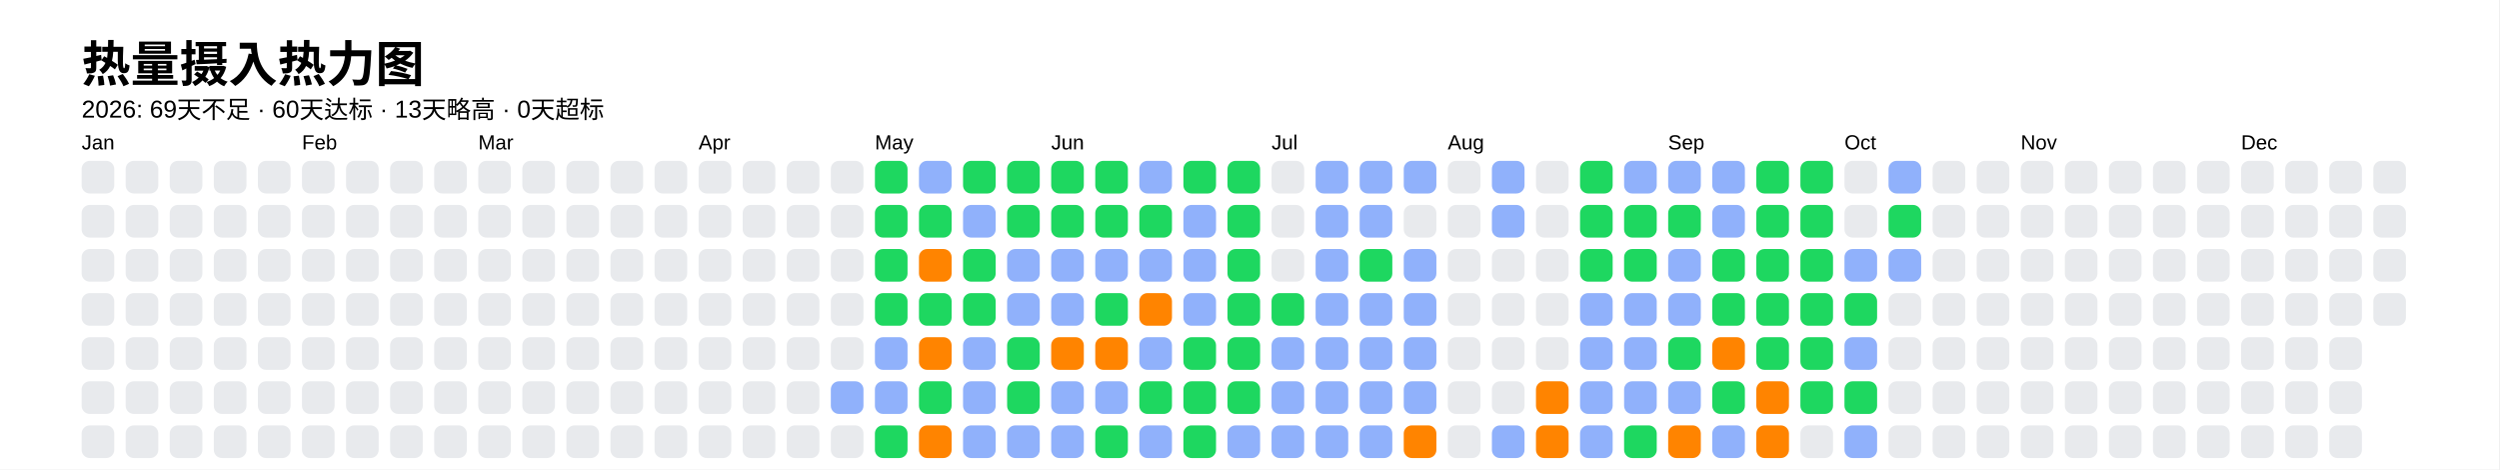
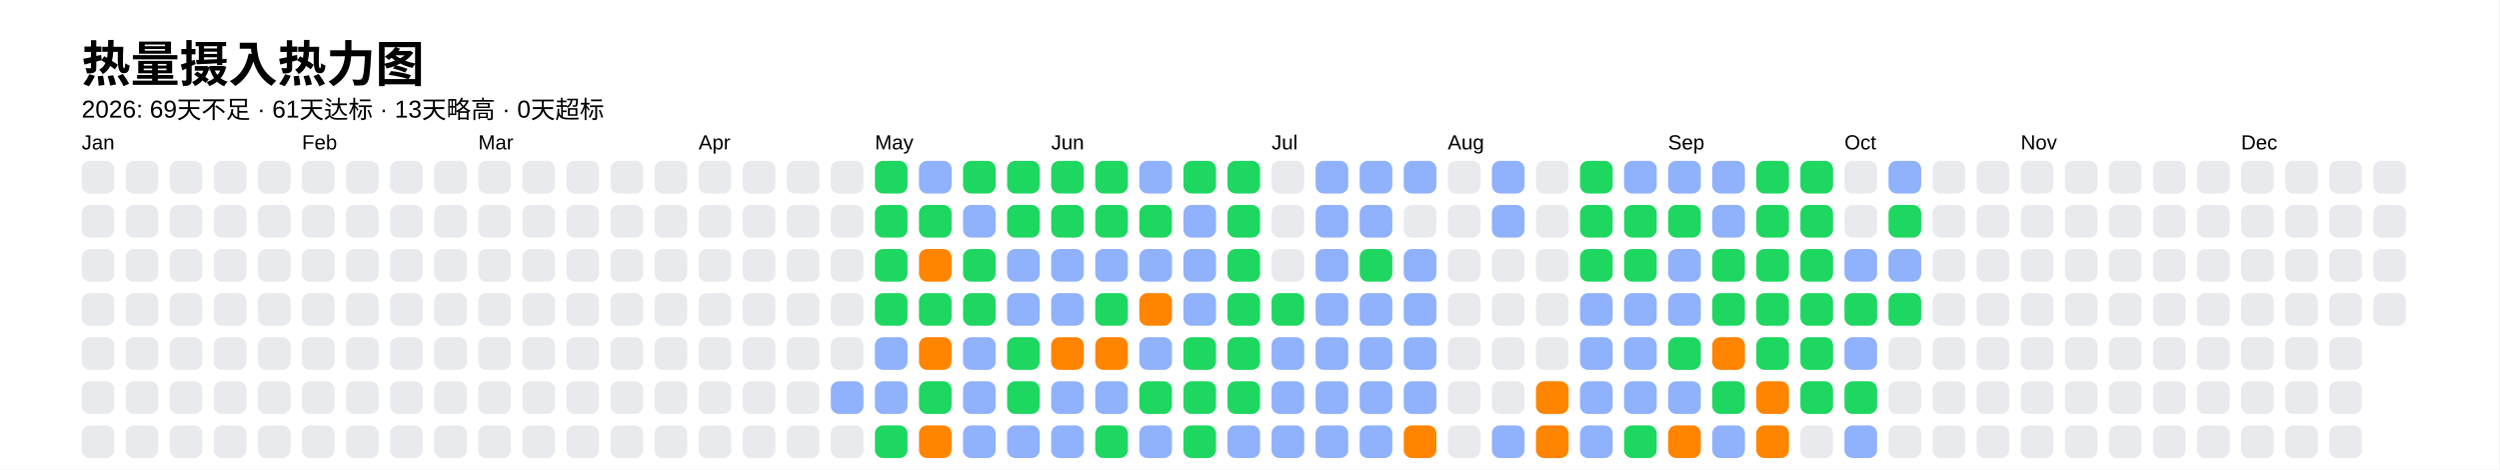
<svg xmlns="http://www.w3.org/2000/svg" style="background-color:white;" baseProfile="full" height="57.5mm" version="1.1" viewBox="0,0,306.2,57.5" width="306.2mm">
  <defs />
  <rect fill="#FFFFFF" height="57.5" width="306.2" x="0" y="0" />
  <text fill="#000000" style="font-size:6px; font-family:Arial; font-weight:bold;" x="10" y="10">热量摄入热力图</text>
-   <text fill="#000000" style="font-size:3px; font-family:Arial;" x="10" y="14.4">2026: 69天不足 · 60天达标 · 13天略高 · 0天超标</text>
+   <text fill="#000000" style="font-size:3px; font-family:Arial;" x="10" y="14.4">2026: 69天不足 · 61天达标 · 13天略高 · 0天超标</text>
  <text fill="#000000" style="font-size:2.5px; font-family:Arial" x="10" y="18.3">Jan</text>
  <rect fill="#E8EAED" height="4" rx="1" ry="1" width="4" x="10" y="19.7" />
  <rect fill="#E8EAED" height="4" rx="1" ry="1" width="4" x="10" y="25.1" />
  <rect fill="#E8EAED" height="4" rx="1" ry="1" width="4" x="10" y="30.5" />
  <rect fill="#E8EAED" height="4" rx="1" ry="1" width="4" x="10" y="35.9" />
  <rect fill="#E8EAED" height="4" rx="1" ry="1" width="4" x="10" y="41.3" />
  <rect fill="#E8EAED" height="4" rx="1" ry="1" width="4" x="10" y="46.7" />
  <rect fill="#E8EAED" height="4" rx="1" ry="1" width="4" x="10" y="52.1" />
  <rect fill="#E8EAED" height="4" rx="1" ry="1" width="4" x="15.4" y="19.7" />
  <rect fill="#E8EAED" height="4" rx="1" ry="1" width="4" x="15.4" y="25.1" />
  <rect fill="#E8EAED" height="4" rx="1" ry="1" width="4" x="15.4" y="30.5" />
  <rect fill="#E8EAED" height="4" rx="1" ry="1" width="4" x="15.4" y="35.9" />
  <rect fill="#E8EAED" height="4" rx="1" ry="1" width="4" x="15.4" y="41.3" />
  <rect fill="#E8EAED" height="4" rx="1" ry="1" width="4" x="15.4" y="46.7" />
  <rect fill="#E8EAED" height="4" rx="1" ry="1" width="4" x="15.4" y="52.1" />
  <rect fill="#E8EAED" height="4" rx="1" ry="1" width="4" x="20.8" y="19.7" />
  <rect fill="#E8EAED" height="4" rx="1" ry="1" width="4" x="20.8" y="25.1" />
  <rect fill="#E8EAED" height="4" rx="1" ry="1" width="4" x="20.8" y="30.5" />
  <rect fill="#E8EAED" height="4" rx="1" ry="1" width="4" x="20.8" y="35.9" />
  <rect fill="#E8EAED" height="4" rx="1" ry="1" width="4" x="20.8" y="41.3" />
  <rect fill="#E8EAED" height="4" rx="1" ry="1" width="4" x="20.8" y="46.7" />
  <rect fill="#E8EAED" height="4" rx="1" ry="1" width="4" x="20.8" y="52.1" />
  <rect fill="#E8EAED" height="4" rx="1" ry="1" width="4" x="26.2" y="19.7" />
  <rect fill="#E8EAED" height="4" rx="1" ry="1" width="4" x="26.2" y="25.1" />
  <rect fill="#E8EAED" height="4" rx="1" ry="1" width="4" x="26.2" y="30.5" />
  <rect fill="#E8EAED" height="4" rx="1" ry="1" width="4" x="26.2" y="35.9" />
  <rect fill="#E8EAED" height="4" rx="1" ry="1" width="4" x="26.2" y="41.3" />
  <rect fill="#E8EAED" height="4" rx="1" ry="1" width="4" x="26.2" y="46.7" />
  <rect fill="#E8EAED" height="4" rx="1" ry="1" width="4" x="26.2" y="52.1" />
  <rect fill="#E8EAED" height="4" rx="1" ry="1" width="4" x="31.6" y="19.7" />
  <rect fill="#E8EAED" height="4" rx="1" ry="1" width="4" x="31.6" y="25.1" />
  <rect fill="#E8EAED" height="4" rx="1" ry="1" width="4" x="31.6" y="30.5" />
  <rect fill="#E8EAED" height="4" rx="1" ry="1" width="4" x="31.6" y="35.9" />
  <rect fill="#E8EAED" height="4" rx="1" ry="1" width="4" x="31.6" y="41.3" />
  <rect fill="#E8EAED" height="4" rx="1" ry="1" width="4" x="31.6" y="46.7" />
  <rect fill="#E8EAED" height="4" rx="1" ry="1" width="4" x="31.6" y="52.1" />
  <text fill="#000000" style="font-size:2.5px; font-family:Arial" x="37.0" y="18.3">Feb</text>
  <rect fill="#E8EAED" height="4" rx="1" ry="1" width="4" x="37.0" y="19.7" />
  <rect fill="#E8EAED" height="4" rx="1" ry="1" width="4" x="37.0" y="25.1" />
  <rect fill="#E8EAED" height="4" rx="1" ry="1" width="4" x="37.0" y="30.5" />
  <rect fill="#E8EAED" height="4" rx="1" ry="1" width="4" x="37.0" y="35.9" />
  <rect fill="#E8EAED" height="4" rx="1" ry="1" width="4" x="37.0" y="41.3" />
  <rect fill="#E8EAED" height="4" rx="1" ry="1" width="4" x="37.0" y="46.7" />
  <rect fill="#E8EAED" height="4" rx="1" ry="1" width="4" x="37.0" y="52.1" />
  <rect fill="#E8EAED" height="4" rx="1" ry="1" width="4" x="42.4" y="19.7" />
  <rect fill="#E8EAED" height="4" rx="1" ry="1" width="4" x="42.4" y="25.1" />
  <rect fill="#E8EAED" height="4" rx="1" ry="1" width="4" x="42.4" y="30.5" />
  <rect fill="#E8EAED" height="4" rx="1" ry="1" width="4" x="42.4" y="35.9" />
  <rect fill="#E8EAED" height="4" rx="1" ry="1" width="4" x="42.4" y="41.3" />
  <rect fill="#E8EAED" height="4" rx="1" ry="1" width="4" x="42.4" y="46.7" />
  <rect fill="#E8EAED" height="4" rx="1" ry="1" width="4" x="42.4" y="52.1" />
  <rect fill="#E8EAED" height="4" rx="1" ry="1" width="4" x="47.8" y="19.7" />
  <rect fill="#E8EAED" height="4" rx="1" ry="1" width="4" x="47.8" y="25.1" />
  <rect fill="#E8EAED" height="4" rx="1" ry="1" width="4" x="47.8" y="30.5" />
  <rect fill="#E8EAED" height="4" rx="1" ry="1" width="4" x="47.8" y="35.9" />
  <rect fill="#E8EAED" height="4" rx="1" ry="1" width="4" x="47.8" y="41.3" />
  <rect fill="#E8EAED" height="4" rx="1" ry="1" width="4" x="47.8" y="46.7" />
  <rect fill="#E8EAED" height="4" rx="1" ry="1" width="4" x="47.8" y="52.1" />
  <rect fill="#E8EAED" height="4" rx="1" ry="1" width="4" x="53.2" y="19.7" />
  <rect fill="#E8EAED" height="4" rx="1" ry="1" width="4" x="53.2" y="25.1" />
  <rect fill="#E8EAED" height="4" rx="1" ry="1" width="4" x="53.2" y="30.5" />
  <rect fill="#E8EAED" height="4" rx="1" ry="1" width="4" x="53.2" y="35.9" />
  <rect fill="#E8EAED" height="4" rx="1" ry="1" width="4" x="53.2" y="41.3" />
  <rect fill="#E8EAED" height="4" rx="1" ry="1" width="4" x="53.2" y="46.7" />
  <rect fill="#E8EAED" height="4" rx="1" ry="1" width="4" x="53.2" y="52.1" />
  <text fill="#000000" style="font-size:2.5px; font-family:Arial" x="58.6" y="18.3">Mar</text>
  <rect fill="#E8EAED" height="4" rx="1" ry="1" width="4" x="58.6" y="19.7" />
  <rect fill="#E8EAED" height="4" rx="1" ry="1" width="4" x="58.6" y="25.1" />
  <rect fill="#E8EAED" height="4" rx="1" ry="1" width="4" x="58.6" y="30.5" />
  <rect fill="#E8EAED" height="4" rx="1" ry="1" width="4" x="58.6" y="35.9" />
  <rect fill="#E8EAED" height="4" rx="1" ry="1" width="4" x="58.6" y="41.3" />
  <rect fill="#E8EAED" height="4" rx="1" ry="1" width="4" x="58.6" y="46.7" />
  <rect fill="#E8EAED" height="4" rx="1" ry="1" width="4" x="58.6" y="52.1" />
  <rect fill="#E8EAED" height="4" rx="1" ry="1" width="4" x="64" y="19.7" />
  <rect fill="#E8EAED" height="4" rx="1" ry="1" width="4" x="64" y="25.1" />
  <rect fill="#E8EAED" height="4" rx="1" ry="1" width="4" x="64" y="30.5" />
  <rect fill="#E8EAED" height="4" rx="1" ry="1" width="4" x="64" y="35.9" />
  <rect fill="#E8EAED" height="4" rx="1" ry="1" width="4" x="64" y="41.3" />
  <rect fill="#E8EAED" height="4" rx="1" ry="1" width="4" x="64" y="46.7" />
  <rect fill="#E8EAED" height="4" rx="1" ry="1" width="4" x="64" y="52.1" />
  <rect fill="#E8EAED" height="4" rx="1" ry="1" width="4" x="69.4" y="19.7" />
  <rect fill="#E8EAED" height="4" rx="1" ry="1" width="4" x="69.4" y="25.1" />
  <rect fill="#E8EAED" height="4" rx="1" ry="1" width="4" x="69.4" y="30.5" />
  <rect fill="#E8EAED" height="4" rx="1" ry="1" width="4" x="69.4" y="35.9" />
  <rect fill="#E8EAED" height="4" rx="1" ry="1" width="4" x="69.4" y="41.3" />
  <rect fill="#E8EAED" height="4" rx="1" ry="1" width="4" x="69.4" y="46.7" />
  <rect fill="#E8EAED" height="4" rx="1" ry="1" width="4" x="69.4" y="52.1" />
  <rect fill="#E8EAED" height="4" rx="1" ry="1" width="4" x="74.8" y="19.7" />
  <rect fill="#E8EAED" height="4" rx="1" ry="1" width="4" x="74.8" y="25.1" />
  <rect fill="#E8EAED" height="4" rx="1" ry="1" width="4" x="74.8" y="30.5" />
  <rect fill="#E8EAED" height="4" rx="1" ry="1" width="4" x="74.8" y="35.9" />
  <rect fill="#E8EAED" height="4" rx="1" ry="1" width="4" x="74.8" y="41.3" />
  <rect fill="#E8EAED" height="4" rx="1" ry="1" width="4" x="74.8" y="46.7" />
  <rect fill="#E8EAED" height="4" rx="1" ry="1" width="4" x="74.8" y="52.1" />
  <rect fill="#E8EAED" height="4" rx="1" ry="1" width="4" x="80.2" y="19.7" />
  <rect fill="#E8EAED" height="4" rx="1" ry="1" width="4" x="80.2" y="25.1" />
  <rect fill="#E8EAED" height="4" rx="1" ry="1" width="4" x="80.2" y="30.5" />
  <rect fill="#E8EAED" height="4" rx="1" ry="1" width="4" x="80.2" y="35.9" />
  <rect fill="#E8EAED" height="4" rx="1" ry="1" width="4" x="80.2" y="41.3" />
  <rect fill="#E8EAED" height="4" rx="1" ry="1" width="4" x="80.2" y="46.7" />
  <rect fill="#E8EAED" height="4" rx="1" ry="1" width="4" x="80.2" y="52.1" />
  <text fill="#000000" style="font-size:2.5px; font-family:Arial" x="85.6" y="18.3">Apr</text>
  <rect fill="#E8EAED" height="4" rx="1" ry="1" width="4" x="85.6" y="19.7" />
  <rect fill="#E8EAED" height="4" rx="1" ry="1" width="4" x="85.6" y="25.1" />
  <rect fill="#E8EAED" height="4" rx="1" ry="1" width="4" x="85.6" y="30.5" />
  <rect fill="#E8EAED" height="4" rx="1" ry="1" width="4" x="85.6" y="35.9" />
  <rect fill="#E8EAED" height="4" rx="1" ry="1" width="4" x="85.6" y="41.3" />
  <rect fill="#E8EAED" height="4" rx="1" ry="1" width="4" x="85.6" y="46.7" />
  <rect fill="#E8EAED" height="4" rx="1" ry="1" width="4" x="85.6" y="52.1" />
  <rect fill="#E8EAED" height="4" rx="1" ry="1" width="4" x="91" y="19.7" />
  <rect fill="#E8EAED" height="4" rx="1" ry="1" width="4" x="91" y="25.1" />
  <rect fill="#E8EAED" height="4" rx="1" ry="1" width="4" x="91" y="30.5" />
  <rect fill="#E8EAED" height="4" rx="1" ry="1" width="4" x="91" y="35.9" />
  <rect fill="#E8EAED" height="4" rx="1" ry="1" width="4" x="91" y="41.3" />
  <rect fill="#E8EAED" height="4" rx="1" ry="1" width="4" x="91" y="46.7" />
  <rect fill="#E8EAED" height="4" rx="1" ry="1" width="4" x="91" y="52.1" />
  <rect fill="#E8EAED" height="4" rx="1" ry="1" width="4" x="96.4" y="19.7" />
  <rect fill="#E8EAED" height="4" rx="1" ry="1" width="4" x="96.4" y="25.1" />
  <rect fill="#E8EAED" height="4" rx="1" ry="1" width="4" x="96.4" y="30.5" />
  <rect fill="#E8EAED" height="4" rx="1" ry="1" width="4" x="96.4" y="35.9" />
  <rect fill="#E8EAED" height="4" rx="1" ry="1" width="4" x="96.4" y="41.3" />
  <rect fill="#E8EAED" height="4" rx="1" ry="1" width="4" x="96.4" y="46.7" />
  <rect fill="#E8EAED" height="4" rx="1" ry="1" width="4" x="96.4" y="52.1" />
  <rect fill="#E8EAED" height="4" rx="1" ry="1" width="4" x="101.8" y="19.7" />
  <rect fill="#E8EAED" height="4" rx="1" ry="1" width="4" x="101.8" y="25.1" />
  <rect fill="#E8EAED" height="4" rx="1" ry="1" width="4" x="101.8" y="30.5" />
  <rect fill="#E8EAED" height="4" rx="1" ry="1" width="4" x="101.8" y="35.9" />
  <rect fill="#E8EAED" height="4" rx="1" ry="1" width="4" x="101.8" y="41.3" />
  <rect fill="#90b1fb" height="4" rx="1" ry="1" width="4" x="101.8" y="46.7" />
  <rect fill="#E8EAED" height="4" rx="1" ry="1" width="4" x="101.8" y="52.1" />
  <text fill="#000000" style="font-size:2.5px; font-family:Arial" x="107.2" y="18.3">May</text>
  <rect fill="#1ed760" height="4" rx="1" ry="1" width="4" x="107.2" y="19.7" />
  <rect fill="#1ed760" height="4" rx="1" ry="1" width="4" x="107.2" y="25.1" />
  <rect fill="#1ed760" height="4" rx="1" ry="1" width="4" x="107.2" y="30.5" />
  <rect fill="#1ed760" height="4" rx="1" ry="1" width="4" x="107.2" y="35.9" />
  <rect fill="#90b1fb" height="4" rx="1" ry="1" width="4" x="107.2" y="41.3" />
  <rect fill="#90b1fb" height="4" rx="1" ry="1" width="4" x="107.2" y="46.7" />
  <rect fill="#1ed760" height="4" rx="1" ry="1" width="4" x="107.2" y="52.1" />
  <rect fill="#90b1fb" height="4" rx="1" ry="1" width="4" x="112.6" y="19.7" />
  <rect fill="#1ed760" height="4" rx="1" ry="1" width="4" x="112.6" y="25.1" />
  <rect fill="#ff8400" height="4" rx="1" ry="1" width="4" x="112.6" y="30.5" />
  <rect fill="#1ed760" height="4" rx="1" ry="1" width="4" x="112.6" y="35.9" />
  <rect fill="#ff8400" height="4" rx="1" ry="1" width="4" x="112.6" y="41.3" />
  <rect fill="#1ed760" height="4" rx="1" ry="1" width="4" x="112.6" y="46.7" />
  <rect fill="#ff8400" height="4" rx="1" ry="1" width="4" x="112.6" y="52.1" />
  <rect fill="#1ed760" height="4" rx="1" ry="1" width="4" x="118" y="19.7" />
  <rect fill="#90b1fb" height="4" rx="1" ry="1" width="4" x="118" y="25.1" />
  <rect fill="#1ed760" height="4" rx="1" ry="1" width="4" x="118" y="30.5" />
  <rect fill="#1ed760" height="4" rx="1" ry="1" width="4" x="118" y="35.9" />
  <rect fill="#90b1fb" height="4" rx="1" ry="1" width="4" x="118" y="41.3" />
  <rect fill="#90b1fb" height="4" rx="1" ry="1" width="4" x="118" y="46.7" />
  <rect fill="#90b1fb" height="4" rx="1" ry="1" width="4" x="118" y="52.1" />
  <rect fill="#1ed760" height="4" rx="1" ry="1" width="4" x="123.4" y="19.7" />
  <rect fill="#1ed760" height="4" rx="1" ry="1" width="4" x="123.4" y="25.1" />
  <rect fill="#90b1fb" height="4" rx="1" ry="1" width="4" x="123.4" y="30.5" />
  <rect fill="#90b1fb" height="4" rx="1" ry="1" width="4" x="123.4" y="35.9" />
  <rect fill="#1ed760" height="4" rx="1" ry="1" width="4" x="123.4" y="41.3" />
  <rect fill="#1ed760" height="4" rx="1" ry="1" width="4" x="123.4" y="46.7" />
  <rect fill="#90b1fb" height="4" rx="1" ry="1" width="4" x="123.4" y="52.1" />
  <text fill="#000000" style="font-size:2.5px; font-family:Arial" x="128.8" y="18.3">Jun</text>
  <rect fill="#1ed760" height="4" rx="1" ry="1" width="4" x="128.8" y="19.7" />
  <rect fill="#1ed760" height="4" rx="1" ry="1" width="4" x="128.8" y="25.1" />
  <rect fill="#90b1fb" height="4" rx="1" ry="1" width="4" x="128.8" y="30.5" />
  <rect fill="#90b1fb" height="4" rx="1" ry="1" width="4" x="128.8" y="35.9" />
  <rect fill="#ff8400" height="4" rx="1" ry="1" width="4" x="128.8" y="41.3" />
  <rect fill="#90b1fb" height="4" rx="1" ry="1" width="4" x="128.8" y="46.7" />
  <rect fill="#90b1fb" height="4" rx="1" ry="1" width="4" x="128.8" y="52.1" />
  <rect fill="#1ed760" height="4" rx="1" ry="1" width="4" x="134.2" y="19.7" />
  <rect fill="#1ed760" height="4" rx="1" ry="1" width="4" x="134.2" y="25.1" />
  <rect fill="#90b1fb" height="4" rx="1" ry="1" width="4" x="134.2" y="30.5" />
  <rect fill="#1ed760" height="4" rx="1" ry="1" width="4" x="134.2" y="35.9" />
  <rect fill="#ff8400" height="4" rx="1" ry="1" width="4" x="134.2" y="41.3" />
  <rect fill="#90b1fb" height="4" rx="1" ry="1" width="4" x="134.2" y="46.7" />
  <rect fill="#1ed760" height="4" rx="1" ry="1" width="4" x="134.2" y="52.1" />
  <rect fill="#90b1fb" height="4" rx="1" ry="1" width="4" x="139.6" y="19.7" />
  <rect fill="#1ed760" height="4" rx="1" ry="1" width="4" x="139.6" y="25.1" />
  <rect fill="#90b1fb" height="4" rx="1" ry="1" width="4" x="139.6" y="30.5" />
  <rect fill="#ff8400" height="4" rx="1" ry="1" width="4" x="139.6" y="35.9" />
  <rect fill="#90b1fb" height="4" rx="1" ry="1" width="4" x="139.6" y="41.3" />
  <rect fill="#1ed760" height="4" rx="1" ry="1" width="4" x="139.6" y="46.7" />
  <rect fill="#90b1fb" height="4" rx="1" ry="1" width="4" x="139.6" y="52.1" />
  <rect fill="#1ed760" height="4" rx="1" ry="1" width="4" x="145" y="19.7" />
  <rect fill="#90b1fb" height="4" rx="1" ry="1" width="4" x="145" y="25.1" />
  <rect fill="#90b1fb" height="4" rx="1" ry="1" width="4" x="145" y="30.5" />
  <rect fill="#90b1fb" height="4" rx="1" ry="1" width="4" x="145" y="35.9" />
  <rect fill="#1ed760" height="4" rx="1" ry="1" width="4" x="145" y="41.3" />
  <rect fill="#1ed760" height="4" rx="1" ry="1" width="4" x="145" y="46.7" />
  <rect fill="#1ed760" height="4" rx="1" ry="1" width="4" x="145" y="52.1" />
  <rect fill="#1ed760" height="4" rx="1" ry="1" width="4" x="150.4" y="19.7" />
  <rect fill="#1ed760" height="4" rx="1" ry="1" width="4" x="150.4" y="25.1" />
  <rect fill="#1ed760" height="4" rx="1" ry="1" width="4" x="150.4" y="30.5" />
  <rect fill="#1ed760" height="4" rx="1" ry="1" width="4" x="150.4" y="35.9" />
  <rect fill="#1ed760" height="4" rx="1" ry="1" width="4" x="150.4" y="41.3" />
  <rect fill="#1ed760" height="4" rx="1" ry="1" width="4" x="150.4" y="46.7" />
  <rect fill="#90b1fb" height="4" rx="1" ry="1" width="4" x="150.4" y="52.1" />
  <text fill="#000000" style="font-size:2.5px; font-family:Arial" x="155.8" y="18.3">Jul</text>
  <rect fill="#E8EAED" height="4" rx="1" ry="1" width="4" x="155.8" y="19.7" />
  <rect fill="#E8EAED" height="4" rx="1" ry="1" width="4" x="155.8" y="25.1" />
  <rect fill="#E8EAED" height="4" rx="1" ry="1" width="4" x="155.8" y="30.5" />
  <rect fill="#1ed760" height="4" rx="1" ry="1" width="4" x="155.8" y="35.9" />
  <rect fill="#90b1fb" height="4" rx="1" ry="1" width="4" x="155.8" y="41.3" />
  <rect fill="#90b1fb" height="4" rx="1" ry="1" width="4" x="155.8" y="46.7" />
  <rect fill="#90b1fb" height="4" rx="1" ry="1" width="4" x="155.8" y="52.1" />
  <rect fill="#90b1fb" height="4" rx="1" ry="1" width="4" x="161.2" y="19.7" />
  <rect fill="#90b1fb" height="4" rx="1" ry="1" width="4" x="161.2" y="25.1" />
  <rect fill="#90b1fb" height="4" rx="1" ry="1" width="4" x="161.2" y="30.5" />
  <rect fill="#90b1fb" height="4" rx="1" ry="1" width="4" x="161.2" y="35.9" />
  <rect fill="#90b1fb" height="4" rx="1" ry="1" width="4" x="161.2" y="41.3" />
  <rect fill="#90b1fb" height="4" rx="1" ry="1" width="4" x="161.2" y="46.7" />
  <rect fill="#90b1fb" height="4" rx="1" ry="1" width="4" x="161.2" y="52.1" />
  <rect fill="#90b1fb" height="4" rx="1" ry="1" width="4" x="166.6" y="19.7" />
  <rect fill="#90b1fb" height="4" rx="1" ry="1" width="4" x="166.6" y="25.1" />
  <rect fill="#1ed760" height="4" rx="1" ry="1" width="4" x="166.6" y="30.5" />
  <rect fill="#90b1fb" height="4" rx="1" ry="1" width="4" x="166.6" y="35.9" />
  <rect fill="#90b1fb" height="4" rx="1" ry="1" width="4" x="166.6" y="41.3" />
  <rect fill="#90b1fb" height="4" rx="1" ry="1" width="4" x="166.6" y="46.7" />
  <rect fill="#90b1fb" height="4" rx="1" ry="1" width="4" x="166.6" y="52.1" />
  <rect fill="#90b1fb" height="4" rx="1" ry="1" width="4" x="172" y="19.7" />
  <rect fill="#E8EAED" height="4" rx="1" ry="1" width="4" x="172" y="25.1" />
  <rect fill="#90b1fb" height="4" rx="1" ry="1" width="4" x="172" y="30.5" />
  <rect fill="#90b1fb" height="4" rx="1" ry="1" width="4" x="172" y="35.9" />
  <rect fill="#90b1fb" height="4" rx="1" ry="1" width="4" x="172" y="41.3" />
  <rect fill="#90b1fb" height="4" rx="1" ry="1" width="4" x="172" y="46.7" />
  <rect fill="#ff8400" height="4" rx="1" ry="1" width="4" x="172" y="52.1" />
  <text fill="#000000" style="font-size:2.5px; font-family:Arial" x="177.4" y="18.3">Aug</text>
  <rect fill="#E8EAED" height="4" rx="1" ry="1" width="4" x="177.4" y="19.7" />
  <rect fill="#E8EAED" height="4" rx="1" ry="1" width="4" x="177.4" y="25.1" />
  <rect fill="#E8EAED" height="4" rx="1" ry="1" width="4" x="177.4" y="30.5" />
  <rect fill="#E8EAED" height="4" rx="1" ry="1" width="4" x="177.4" y="35.9" />
  <rect fill="#E8EAED" height="4" rx="1" ry="1" width="4" x="177.4" y="41.3" />
  <rect fill="#E8EAED" height="4" rx="1" ry="1" width="4" x="177.4" y="46.7" />
  <rect fill="#E8EAED" height="4" rx="1" ry="1" width="4" x="177.4" y="52.1" />
  <rect fill="#90b1fb" height="4" rx="1" ry="1" width="4" x="182.8" y="19.7" />
  <rect fill="#90b1fb" height="4" rx="1" ry="1" width="4" x="182.8" y="25.1" />
  <rect fill="#E8EAED" height="4" rx="1" ry="1" width="4" x="182.8" y="30.5" />
  <rect fill="#E8EAED" height="4" rx="1" ry="1" width="4" x="182.8" y="35.9" />
  <rect fill="#E8EAED" height="4" rx="1" ry="1" width="4" x="182.8" y="41.3" />
  <rect fill="#E8EAED" height="4" rx="1" ry="1" width="4" x="182.8" y="46.7" />
  <rect fill="#90b1fb" height="4" rx="1" ry="1" width="4" x="182.8" y="52.1" />
  <rect fill="#E8EAED" height="4" rx="1" ry="1" width="4" x="188.2" y="19.7" />
  <rect fill="#E8EAED" height="4" rx="1" ry="1" width="4" x="188.2" y="25.1" />
  <rect fill="#E8EAED" height="4" rx="1" ry="1" width="4" x="188.2" y="30.5" />
  <rect fill="#E8EAED" height="4" rx="1" ry="1" width="4" x="188.2" y="35.9" />
  <rect fill="#E8EAED" height="4" rx="1" ry="1" width="4" x="188.2" y="41.3" />
  <rect fill="#ff8400" height="4" rx="1" ry="1" width="4" x="188.2" y="46.7" />
  <rect fill="#ff8400" height="4" rx="1" ry="1" width="4" x="188.2" y="52.1" />
  <rect fill="#1ed760" height="4" rx="1" ry="1" width="4" x="193.6" y="19.7" />
  <rect fill="#1ed760" height="4" rx="1" ry="1" width="4" x="193.6" y="25.1" />
  <rect fill="#1ed760" height="4" rx="1" ry="1" width="4" x="193.6" y="30.5" />
  <rect fill="#90b1fb" height="4" rx="1" ry="1" width="4" x="193.6" y="35.9" />
  <rect fill="#90b1fb" height="4" rx="1" ry="1" width="4" x="193.6" y="41.3" />
  <rect fill="#90b1fb" height="4" rx="1" ry="1" width="4" x="193.6" y="46.7" />
  <rect fill="#90b1fb" height="4" rx="1" ry="1" width="4" x="193.6" y="52.1" />
  <rect fill="#90b1fb" height="4" rx="1" ry="1" width="4" x="199" y="19.7" />
  <rect fill="#1ed760" height="4" rx="1" ry="1" width="4" x="199" y="25.1" />
  <rect fill="#1ed760" height="4" rx="1" ry="1" width="4" x="199" y="30.5" />
  <rect fill="#90b1fb" height="4" rx="1" ry="1" width="4" x="199" y="35.9" />
  <rect fill="#90b1fb" height="4" rx="1" ry="1" width="4" x="199" y="41.3" />
  <rect fill="#90b1fb" height="4" rx="1" ry="1" width="4" x="199" y="46.7" />
  <rect fill="#1ed760" height="4" rx="1" ry="1" width="4" x="199" y="52.1" />
  <text fill="#000000" style="font-size:2.5px; font-family:Arial" x="204.4" y="18.3">Sep</text>
  <rect fill="#90b1fb" height="4" rx="1" ry="1" width="4" x="204.4" y="19.7" />
  <rect fill="#1ed760" height="4" rx="1" ry="1" width="4" x="204.4" y="25.1" />
  <rect fill="#90b1fb" height="4" rx="1" ry="1" width="4" x="204.4" y="30.5" />
  <rect fill="#90b1fb" height="4" rx="1" ry="1" width="4" x="204.4" y="35.9" />
  <rect fill="#1ed760" height="4" rx="1" ry="1" width="4" x="204.4" y="41.3" />
  <rect fill="#90b1fb" height="4" rx="1" ry="1" width="4" x="204.4" y="46.7" />
  <rect fill="#ff8400" height="4" rx="1" ry="1" width="4" x="204.4" y="52.1" />
  <rect fill="#90b1fb" height="4" rx="1" ry="1" width="4" x="209.8" y="19.7" />
  <rect fill="#90b1fb" height="4" rx="1" ry="1" width="4" x="209.8" y="25.1" />
  <rect fill="#1ed760" height="4" rx="1" ry="1" width="4" x="209.8" y="30.5" />
  <rect fill="#1ed760" height="4" rx="1" ry="1" width="4" x="209.8" y="35.9" />
  <rect fill="#ff8400" height="4" rx="1" ry="1" width="4" x="209.8" y="41.3" />
  <rect fill="#1ed760" height="4" rx="1" ry="1" width="4" x="209.8" y="46.7" />
  <rect fill="#90b1fb" height="4" rx="1" ry="1" width="4" x="209.8" y="52.1" />
  <rect fill="#1ed760" height="4" rx="1" ry="1" width="4" x="215.2" y="19.7" />
  <rect fill="#1ed760" height="4" rx="1" ry="1" width="4" x="215.2" y="25.1" />
  <rect fill="#1ed760" height="4" rx="1" ry="1" width="4" x="215.2" y="30.5" />
  <rect fill="#1ed760" height="4" rx="1" ry="1" width="4" x="215.2" y="35.9" />
  <rect fill="#1ed760" height="4" rx="1" ry="1" width="4" x="215.2" y="41.3" />
  <rect fill="#ff8400" height="4" rx="1" ry="1" width="4" x="215.2" y="46.7" />
  <rect fill="#ff8400" height="4" rx="1" ry="1" width="4" x="215.2" y="52.1" />
  <rect fill="#1ed760" height="4" rx="1" ry="1" width="4" x="220.6" y="19.7" />
  <rect fill="#1ed760" height="4" rx="1" ry="1" width="4" x="220.6" y="25.1" />
  <rect fill="#1ed760" height="4" rx="1" ry="1" width="4" x="220.6" y="30.5" />
  <rect fill="#1ed760" height="4" rx="1" ry="1" width="4" x="220.6" y="35.9" />
  <rect fill="#1ed760" height="4" rx="1" ry="1" width="4" x="220.6" y="41.3" />
  <rect fill="#1ed760" height="4" rx="1" ry="1" width="4" x="220.6" y="46.7" />
  <rect fill="#E8EAED" height="4" rx="1" ry="1" width="4" x="220.6" y="52.1" />
  <text fill="#000000" style="font-size:2.5px; font-family:Arial" x="226" y="18.3">Oct</text>
  <rect fill="#E8EAED" height="4" rx="1" ry="1" width="4" x="226" y="19.7" />
  <rect fill="#E8EAED" height="4" rx="1" ry="1" width="4" x="226" y="25.1" />
  <rect fill="#90b1fb" height="4" rx="1" ry="1" width="4" x="226" y="30.5" />
  <rect fill="#1ed760" height="4" rx="1" ry="1" width="4" x="226" y="35.9" />
  <rect fill="#90b1fb" height="4" rx="1" ry="1" width="4" x="226" y="41.3" />
  <rect fill="#1ed760" height="4" rx="1" ry="1" width="4" x="226" y="46.7" />
  <rect fill="#90b1fb" height="4" rx="1" ry="1" width="4" x="226" y="52.1" />
  <rect fill="#90b1fb" height="4" rx="1" ry="1" width="4" x="231.4" y="19.7" />
  <rect fill="#1ed760" height="4" rx="1" ry="1" width="4" x="231.4" y="25.1" />
  <rect fill="#90b1fb" height="4" rx="1" ry="1" width="4" x="231.4" y="30.5" />
-   <rect fill="#E8EAED" height="4" rx="1" ry="1" width="4" x="231.4" y="35.9" />
+   <rect fill="#1ed760" height="4" rx="1" ry="1" width="4" x="231.4" y="35.9" />
  <rect fill="#E8EAED" height="4" rx="1" ry="1" width="4" x="231.4" y="41.3" />
  <rect fill="#E8EAED" height="4" rx="1" ry="1" width="4" x="231.4" y="46.7" />
  <rect fill="#E8EAED" height="4" rx="1" ry="1" width="4" x="231.4" y="52.1" />
  <rect fill="#E8EAED" height="4" rx="1" ry="1" width="4" x="236.8" y="19.7" />
  <rect fill="#E8EAED" height="4" rx="1" ry="1" width="4" x="236.8" y="25.1" />
  <rect fill="#E8EAED" height="4" rx="1" ry="1" width="4" x="236.8" y="30.5" />
  <rect fill="#E8EAED" height="4" rx="1" ry="1" width="4" x="236.8" y="35.9" />
  <rect fill="#E8EAED" height="4" rx="1" ry="1" width="4" x="236.8" y="41.3" />
  <rect fill="#E8EAED" height="4" rx="1" ry="1" width="4" x="236.8" y="46.7" />
  <rect fill="#E8EAED" height="4" rx="1" ry="1" width="4" x="236.8" y="52.1" />
  <rect fill="#E8EAED" height="4" rx="1" ry="1" width="4" x="242.2" y="19.7" />
  <rect fill="#E8EAED" height="4" rx="1" ry="1" width="4" x="242.2" y="25.1" />
  <rect fill="#E8EAED" height="4" rx="1" ry="1" width="4" x="242.2" y="30.5" />
  <rect fill="#E8EAED" height="4" rx="1" ry="1" width="4" x="242.2" y="35.9" />
  <rect fill="#E8EAED" height="4" rx="1" ry="1" width="4" x="242.2" y="41.3" />
  <rect fill="#E8EAED" height="4" rx="1" ry="1" width="4" x="242.2" y="46.7" />
  <rect fill="#E8EAED" height="4" rx="1" ry="1" width="4" x="242.2" y="52.1" />
  <text fill="#000000" style="font-size:2.5px; font-family:Arial" x="247.6" y="18.3">Nov</text>
  <rect fill="#E8EAED" height="4" rx="1" ry="1" width="4" x="247.6" y="19.7" />
  <rect fill="#E8EAED" height="4" rx="1" ry="1" width="4" x="247.6" y="25.1" />
  <rect fill="#E8EAED" height="4" rx="1" ry="1" width="4" x="247.6" y="30.5" />
  <rect fill="#E8EAED" height="4" rx="1" ry="1" width="4" x="247.6" y="35.9" />
  <rect fill="#E8EAED" height="4" rx="1" ry="1" width="4" x="247.6" y="41.3" />
  <rect fill="#E8EAED" height="4" rx="1" ry="1" width="4" x="247.6" y="46.7" />
  <rect fill="#E8EAED" height="4" rx="1" ry="1" width="4" x="247.6" y="52.1" />
  <rect fill="#E8EAED" height="4" rx="1" ry="1" width="4" x="253" y="19.7" />
  <rect fill="#E8EAED" height="4" rx="1" ry="1" width="4" x="253" y="25.1" />
  <rect fill="#E8EAED" height="4" rx="1" ry="1" width="4" x="253" y="30.5" />
  <rect fill="#E8EAED" height="4" rx="1" ry="1" width="4" x="253" y="35.9" />
  <rect fill="#E8EAED" height="4" rx="1" ry="1" width="4" x="253" y="41.3" />
  <rect fill="#E8EAED" height="4" rx="1" ry="1" width="4" x="253" y="46.7" />
  <rect fill="#E8EAED" height="4" rx="1" ry="1" width="4" x="253" y="52.1" />
  <rect fill="#E8EAED" height="4" rx="1" ry="1" width="4" x="258.4" y="19.7" />
  <rect fill="#E8EAED" height="4" rx="1" ry="1" width="4" x="258.4" y="25.1" />
  <rect fill="#E8EAED" height="4" rx="1" ry="1" width="4" x="258.4" y="30.5" />
  <rect fill="#E8EAED" height="4" rx="1" ry="1" width="4" x="258.4" y="35.9" />
  <rect fill="#E8EAED" height="4" rx="1" ry="1" width="4" x="258.4" y="41.3" />
  <rect fill="#E8EAED" height="4" rx="1" ry="1" width="4" x="258.4" y="46.7" />
  <rect fill="#E8EAED" height="4" rx="1" ry="1" width="4" x="258.4" y="52.1" />
  <rect fill="#E8EAED" height="4" rx="1" ry="1" width="4" x="263.8" y="19.7" />
  <rect fill="#E8EAED" height="4" rx="1" ry="1" width="4" x="263.8" y="25.1" />
  <rect fill="#E8EAED" height="4" rx="1" ry="1" width="4" x="263.8" y="30.5" />
  <rect fill="#E8EAED" height="4" rx="1" ry="1" width="4" x="263.8" y="35.9" />
  <rect fill="#E8EAED" height="4" rx="1" ry="1" width="4" x="263.8" y="41.3" />
  <rect fill="#E8EAED" height="4" rx="1" ry="1" width="4" x="263.8" y="46.7" />
  <rect fill="#E8EAED" height="4" rx="1" ry="1" width="4" x="263.8" y="52.1" />
  <rect fill="#E8EAED" height="4" rx="1" ry="1" width="4" x="269.2" y="19.7" />
  <rect fill="#E8EAED" height="4" rx="1" ry="1" width="4" x="269.2" y="25.1" />
  <rect fill="#E8EAED" height="4" rx="1" ry="1" width="4" x="269.2" y="30.5" />
  <rect fill="#E8EAED" height="4" rx="1" ry="1" width="4" x="269.2" y="35.9" />
  <rect fill="#E8EAED" height="4" rx="1" ry="1" width="4" x="269.2" y="41.3" />
  <rect fill="#E8EAED" height="4" rx="1" ry="1" width="4" x="269.2" y="46.7" />
  <rect fill="#E8EAED" height="4" rx="1" ry="1" width="4" x="269.2" y="52.1" />
  <text fill="#000000" style="font-size:2.5px; font-family:Arial" x="274.6" y="18.3">Dec</text>
  <rect fill="#E8EAED" height="4" rx="1" ry="1" width="4" x="274.6" y="19.7" />
  <rect fill="#E8EAED" height="4" rx="1" ry="1" width="4" x="274.6" y="25.1" />
  <rect fill="#E8EAED" height="4" rx="1" ry="1" width="4" x="274.6" y="30.5" />
  <rect fill="#E8EAED" height="4" rx="1" ry="1" width="4" x="274.6" y="35.9" />
  <rect fill="#E8EAED" height="4" rx="1" ry="1" width="4" x="274.6" y="41.3" />
  <rect fill="#E8EAED" height="4" rx="1" ry="1" width="4" x="274.6" y="46.7" />
  <rect fill="#E8EAED" height="4" rx="1" ry="1" width="4" x="274.6" y="52.1" />
  <rect fill="#E8EAED" height="4" rx="1" ry="1" width="4" x="280" y="19.7" />
  <rect fill="#E8EAED" height="4" rx="1" ry="1" width="4" x="280" y="25.1" />
  <rect fill="#E8EAED" height="4" rx="1" ry="1" width="4" x="280" y="30.5" />
  <rect fill="#E8EAED" height="4" rx="1" ry="1" width="4" x="280" y="35.9" />
  <rect fill="#E8EAED" height="4" rx="1" ry="1" width="4" x="280" y="41.3" />
  <rect fill="#E8EAED" height="4" rx="1" ry="1" width="4" x="280" y="46.7" />
  <rect fill="#E8EAED" height="4" rx="1" ry="1" width="4" x="280" y="52.1" />
  <rect fill="#E8EAED" height="4" rx="1" ry="1" width="4" x="285.4" y="19.7" />
  <rect fill="#E8EAED" height="4" rx="1" ry="1" width="4" x="285.4" y="25.1" />
  <rect fill="#E8EAED" height="4" rx="1" ry="1" width="4" x="285.4" y="30.5" />
  <rect fill="#E8EAED" height="4" rx="1" ry="1" width="4" x="285.4" y="35.9" />
  <rect fill="#E8EAED" height="4" rx="1" ry="1" width="4" x="285.4" y="41.3" />
  <rect fill="#E8EAED" height="4" rx="1" ry="1" width="4" x="285.4" y="46.7" />
  <rect fill="#E8EAED" height="4" rx="1" ry="1" width="4" x="285.4" y="52.1" />
  <rect fill="#E8EAED" height="4" rx="1" ry="1" width="4" x="290.8" y="19.7" />
  <rect fill="#E8EAED" height="4" rx="1" ry="1" width="4" x="290.8" y="25.1" />
  <rect fill="#E8EAED" height="4" rx="1" ry="1" width="4" x="290.8" y="30.5" />
  <rect fill="#E8EAED" height="4" rx="1" ry="1" width="4" x="290.8" y="35.9" />
</svg>
